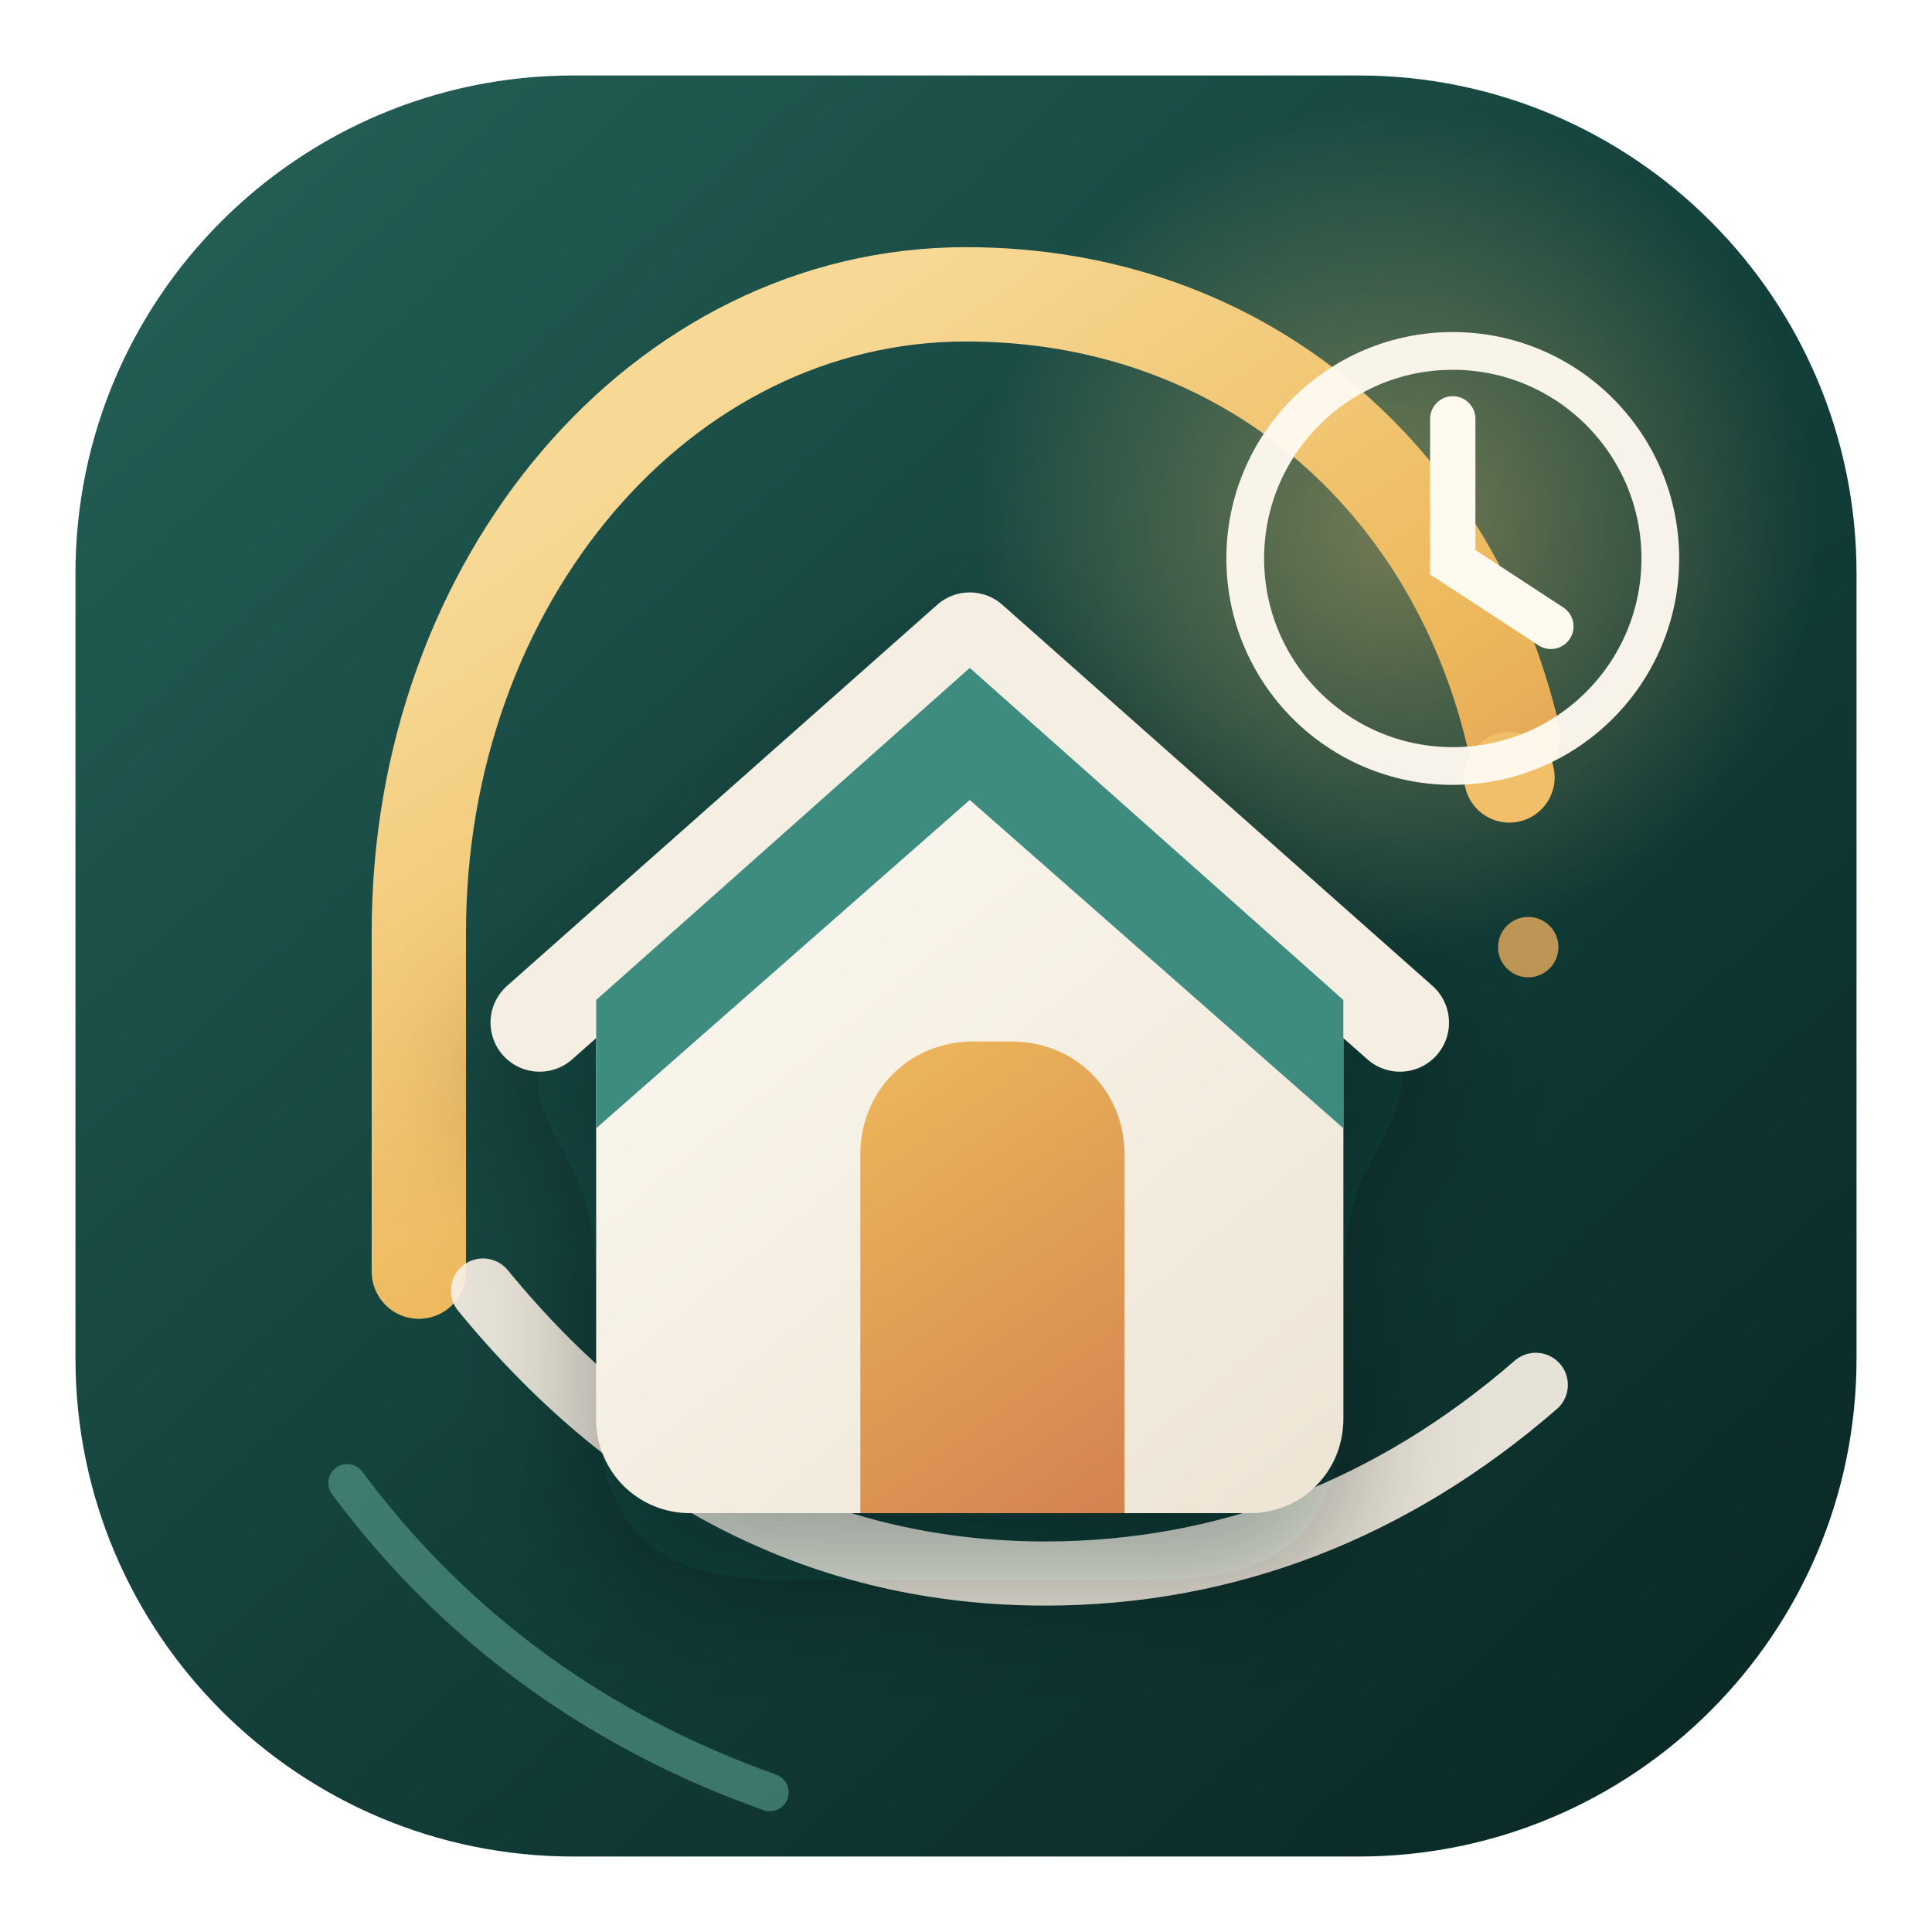
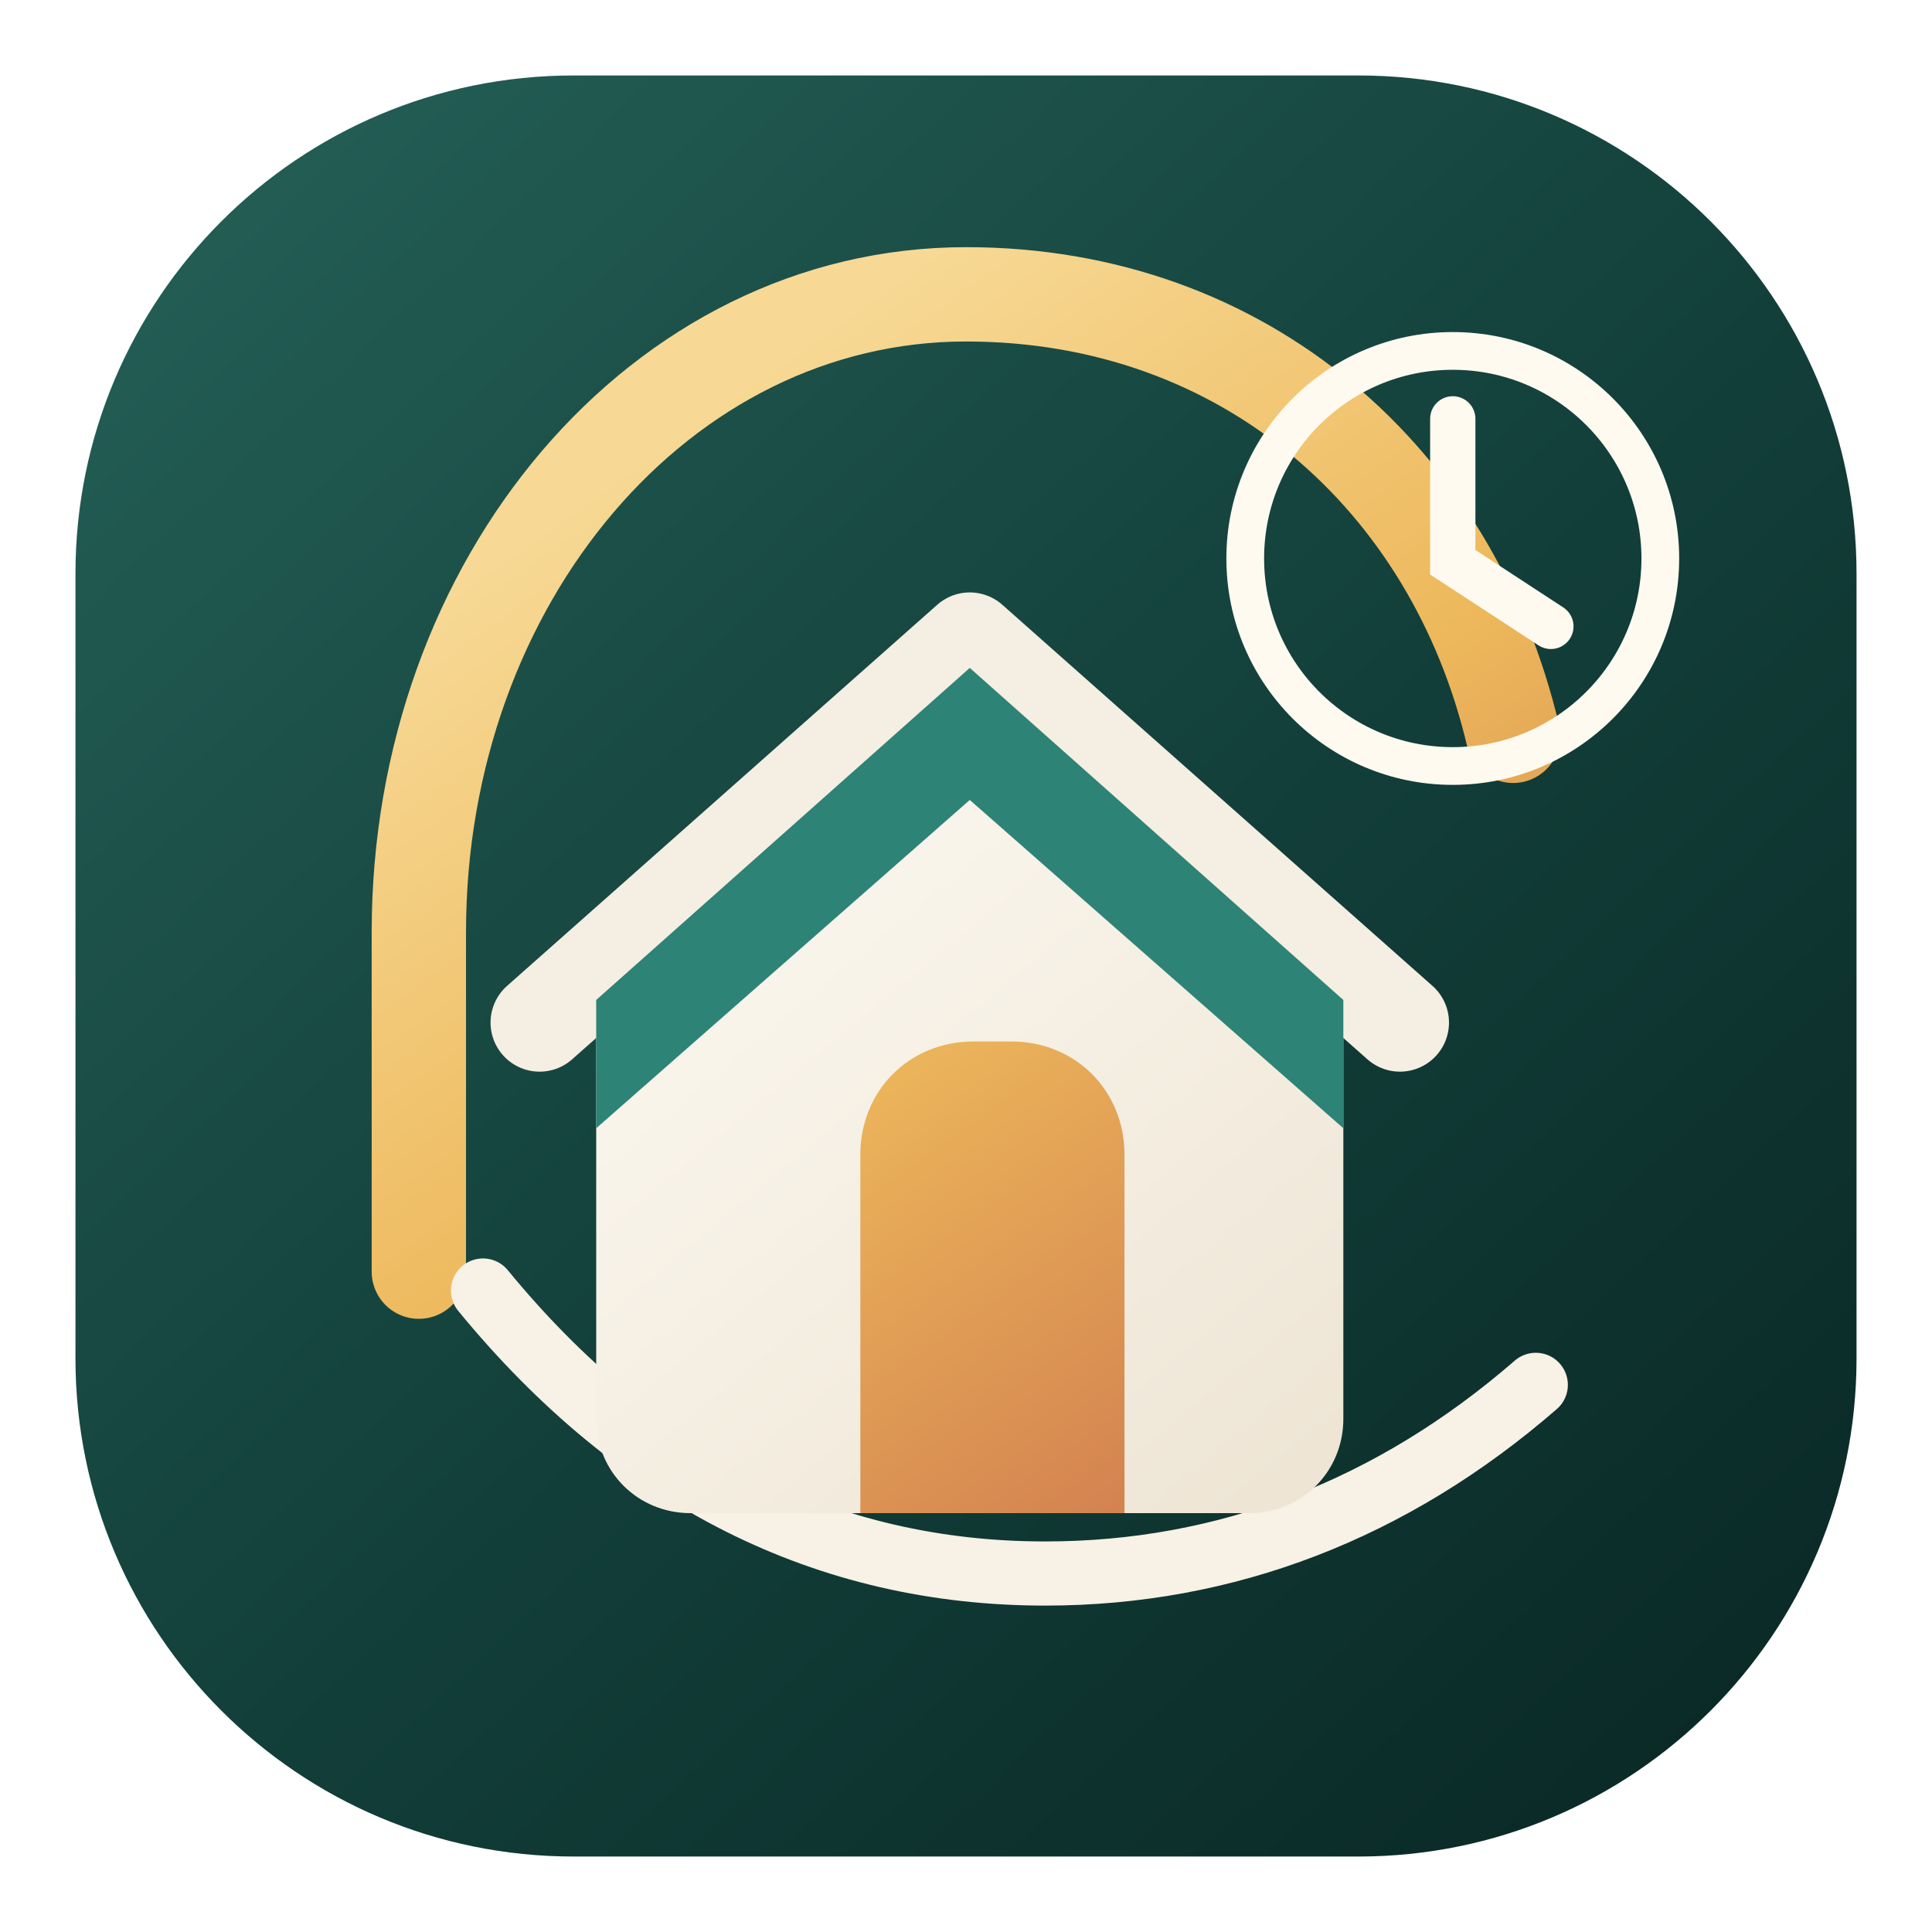
<svg xmlns="http://www.w3.org/2000/svg" viewBox="0 0 512 512" role="img" aria-labelledby="title desc">
  <defs>
    <linearGradient id="bg" x1="54" y1="40" x2="458" y2="472" gradientUnits="userSpaceOnUse">
      <stop stop-color="#235e55" />
      <stop offset=".55" stop-color="#123e39" />
      <stop offset="1" stop-color="#0a2926" />
    </linearGradient>
    <linearGradient id="gold" x1="165" y1="122" x2="355" y2="390" gradientUnits="userSpaceOnUse">
      <stop stop-color="#f7d995" />
      <stop offset=".5" stop-color="#edb85b" />
      <stop offset="1" stop-color="#cf794e" />
    </linearGradient>
    <linearGradient id="ivory" x1="150" y1="164" x2="340" y2="393" gradientUnits="userSpaceOnUse">
      <stop stop-color="#fffdf7" />
      <stop offset="1" stop-color="#eee5d5" />
    </linearGradient>
-     <radialGradient id="glow">
-       <stop stop-color="#f6cb75" stop-opacity=".42" />
-       <stop offset="1" stop-color="#f6cb75" stop-opacity="0" />
-     </radialGradient>
-     <filter id="shadow" x="-30%" y="-30%" width="160%" height="170%">
-       <feDropShadow dx="0" dy="18" stdDeviation="18" flood-color="#031b18" flood-opacity=".35" />
-     </filter>
  </defs>
  <rect x="20" y="20" width="472" height="472" rx="132" fill="url(#bg)" />
-   <circle cx="370" cy="140" r="112" fill="url(#glow)" />
  <path d="M111 337V247c0-93 64-169 145-169 74 0 129 49 145 117" fill="none" stroke="url(#gold)" stroke-width="25" stroke-linecap="round" />
-   <circle cx="400" cy="206" r="12" fill="#f0bf67" />
-   <circle cx="405" cy="251" r="8" fill="#e9ad5d" opacity=".8" />
-   <path d="M128 342c41 50 91 75 149 75 48 0 92-17 130-50" fill="none" stroke="#f8f1e5" stroke-width="17" stroke-linecap="round" opacity=".92" />
-   <g filter="url(#shadow)">
-     <path d="M158 265 257 177l99 88v111c0 14-11 25-25 25H183c-14 0-25-11-25-25Z" fill="url(#ivory)" />
-     <path d="m143 271 114-101 114 101" fill="none" stroke="#f5eee2" stroke-width="26" stroke-linecap="round" stroke-linejoin="round" />
-     <path d="M228 401V306c0-17 13-30 30-30h10c17 0 30 13 30 30v95Z" fill="url(#gold)" />
-     <path d="M257 177 158 265v34l99-87 99 87v-34Z" fill="#2d8376" opacity=".92" />
-   </g>
+   <path d="M128 342c41 50 91 75 149 75 48 0 92-17 130-50" fill="none" stroke="#f8f1e5" stroke-width="17" stroke-linecap="round" />
+   <path d="M158 265 257 177l99 88v111c0 14-11 25-25 25H183c-14 0-25-11-25-25Z" fill="url(#ivory)" />
+   <path d="m143 271 114-101 114 101" fill="none" stroke="#f5eee2" stroke-width="26" stroke-linecap="round" stroke-linejoin="round" />
+   <path d="M228 401V306c0-17 13-30 30-30h10c17 0 30 13 30 30v95Z" fill="url(#gold)" />
+   <path d="M257 177 158 265v34l99-87 99 87v-34Z" fill="#2d8376" />
  <path d="M385 111v38l26 17" fill="none" stroke="#fffaf0" stroke-width="12" stroke-linecap="round" />
-   <circle cx="385" cy="148" r="55" fill="none" stroke="#fffaf0" stroke-width="10" opacity=".96" />
-   <path d="M92 393c29 39 67 66 112 82" fill="none" stroke="#63a99b" stroke-width="10" stroke-linecap="round" opacity=".55" />
+   <circle cx="385" cy="148" r="55" fill="none" stroke="#fffaf0" stroke-width="10" />
</svg>
